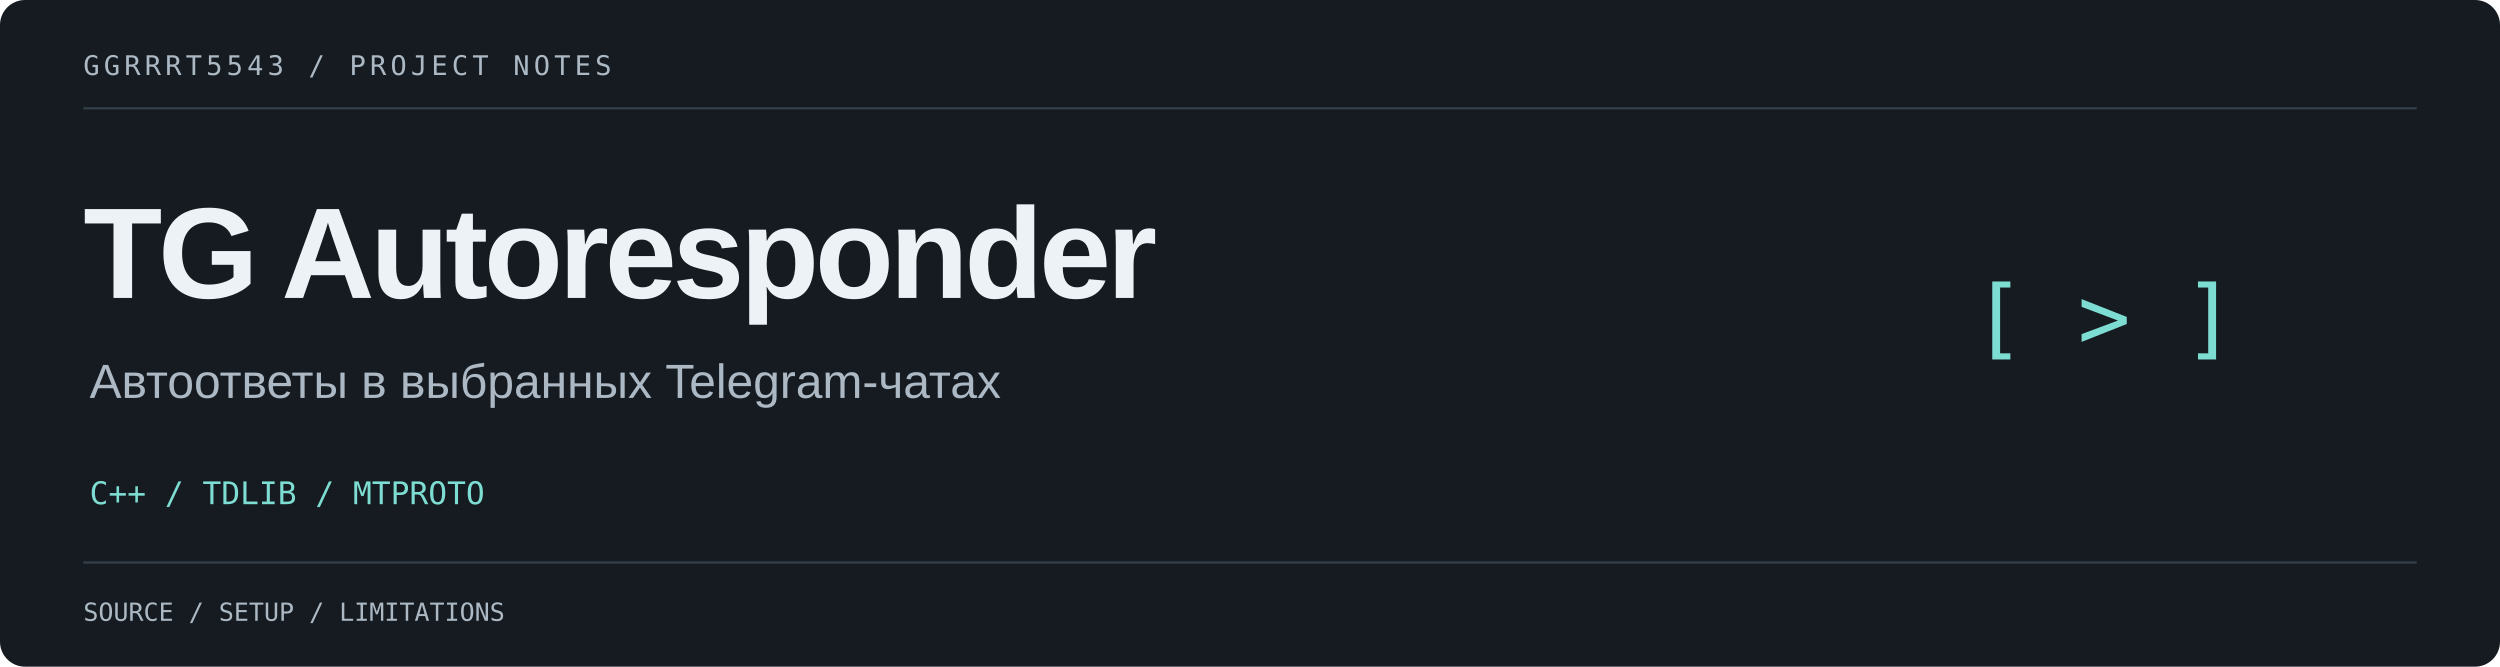
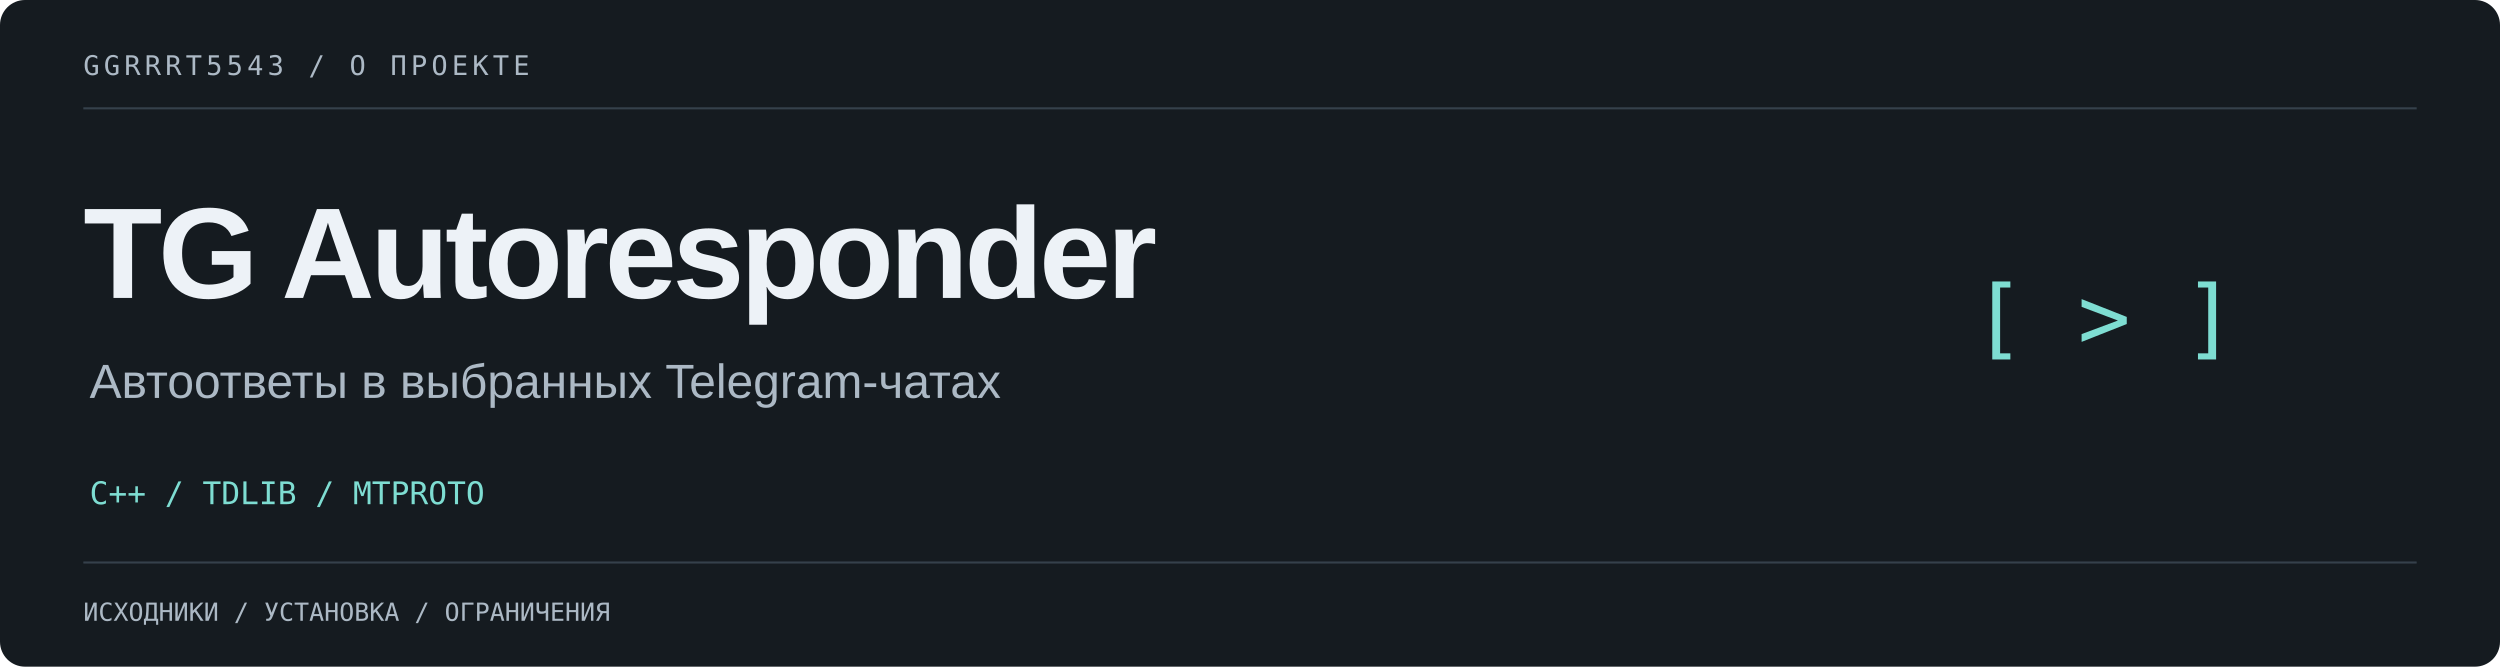
<svg xmlns="http://www.w3.org/2000/svg" width="1200" height="320" viewBox="0 0 1200 320" role="img">
  <rect width="1200" height="320" rx="12" fill="#151b20" />
  <path d="M40 52H1160M40 270H1160" stroke="#35414b" />
-   <text x="40" y="36" font-family="Consolas,monospace" font-size="13" letter-spacing="2" fill="#acb9c5">GGRRRT5543 / PROJECT NOTES</text>
+   <text x="40" y="36" font-family="Consolas,monospace" font-size="13" letter-spacing="2" fill="#acb9c5">GGRRRT5543 / О ПРОЕКТЕ</text>
  <text x="40" y="143" font-family="Arial,sans-serif" font-size="62" font-weight="bold" letter-spacing="-2" fill="#edf2f7">TG Autoresponder</text>
  <text x="43" y="191" font-family="Arial,sans-serif" font-size="23" fill="#acb9c5">Автоответы в выбранных Telegram-чатах</text>
  <text x="43" y="242" font-family="Consolas,monospace" font-size="15" fill="#7eddd2">C++ / TDLIB / MTPROTO</text>
  <text x="1010" y="167" font-family="Consolas,monospace" font-size="42" fill="#7eddd2" text-anchor="middle">[ &gt; ]</text>
-   <text x="40" y="298" font-family="Consolas,monospace" font-size="12" fill="#acb9c5">SOURCE / SETUP / LIMITATIONS</text>
+   <text x="40" y="298" font-family="Consolas,monospace" font-size="12" fill="#acb9c5">ИСХОДНИКИ / УСТАНОВКА / ОГРАНИЧЕНИЯ</text>
</svg>
